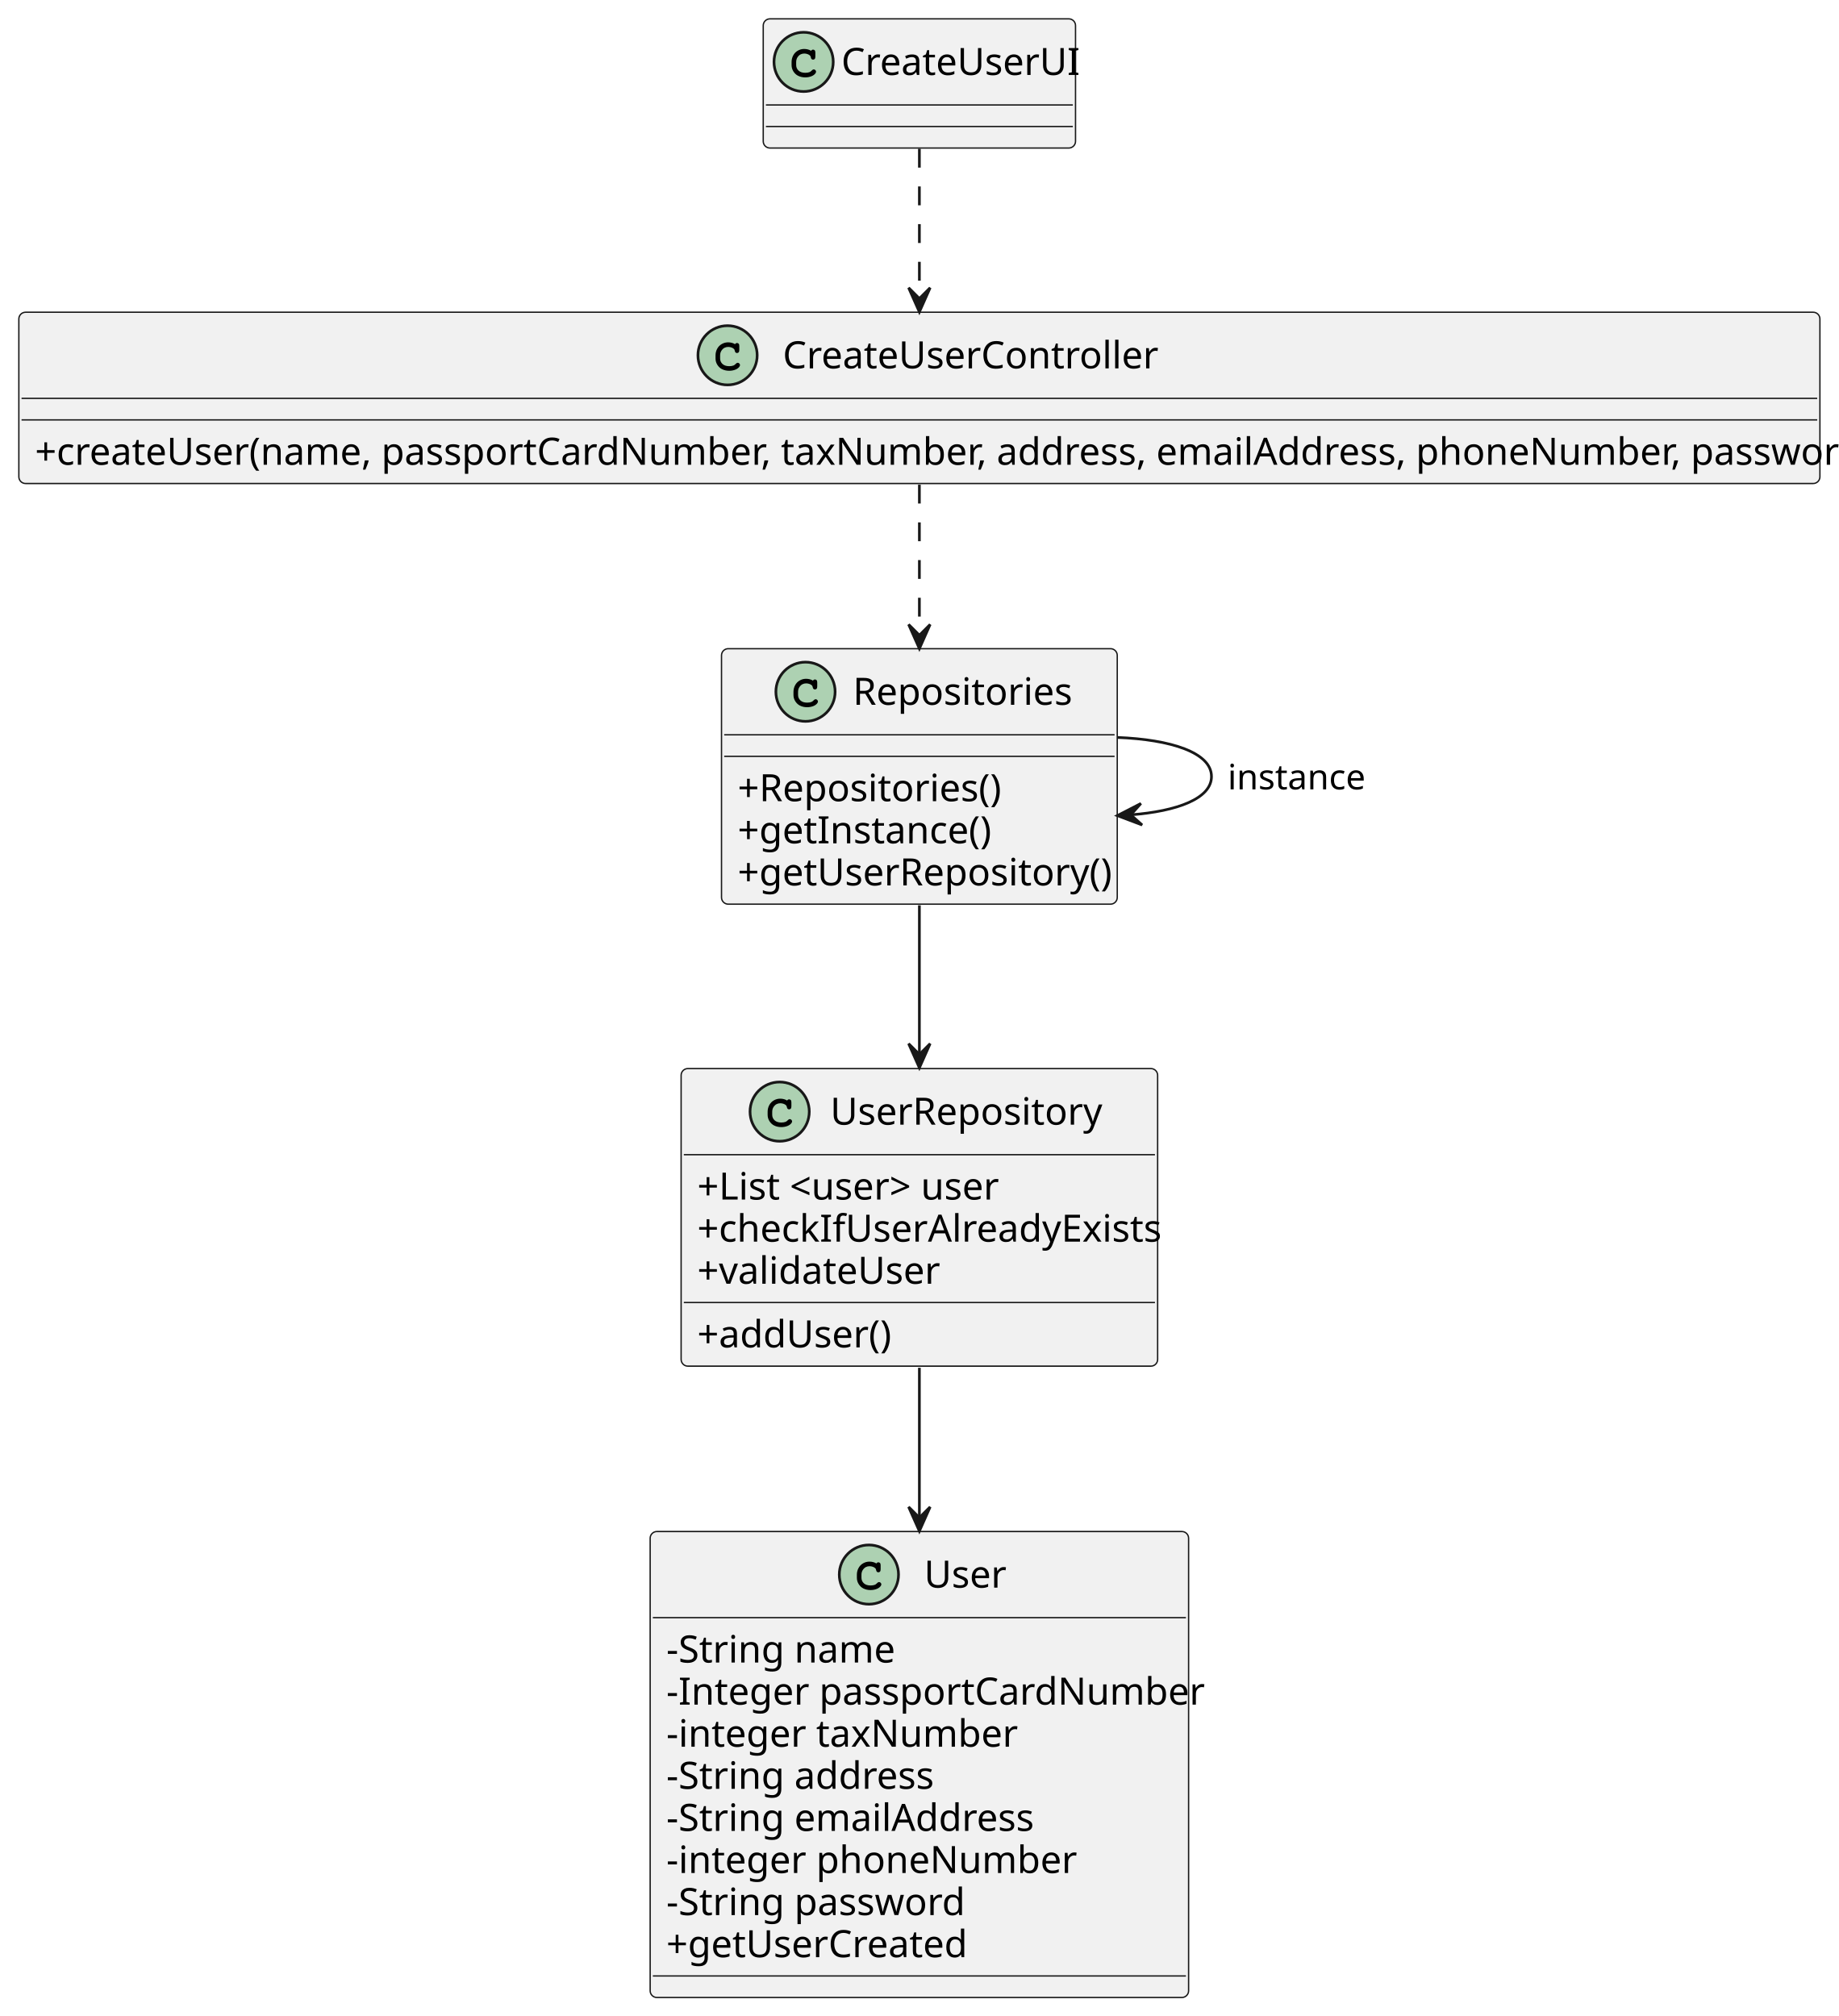
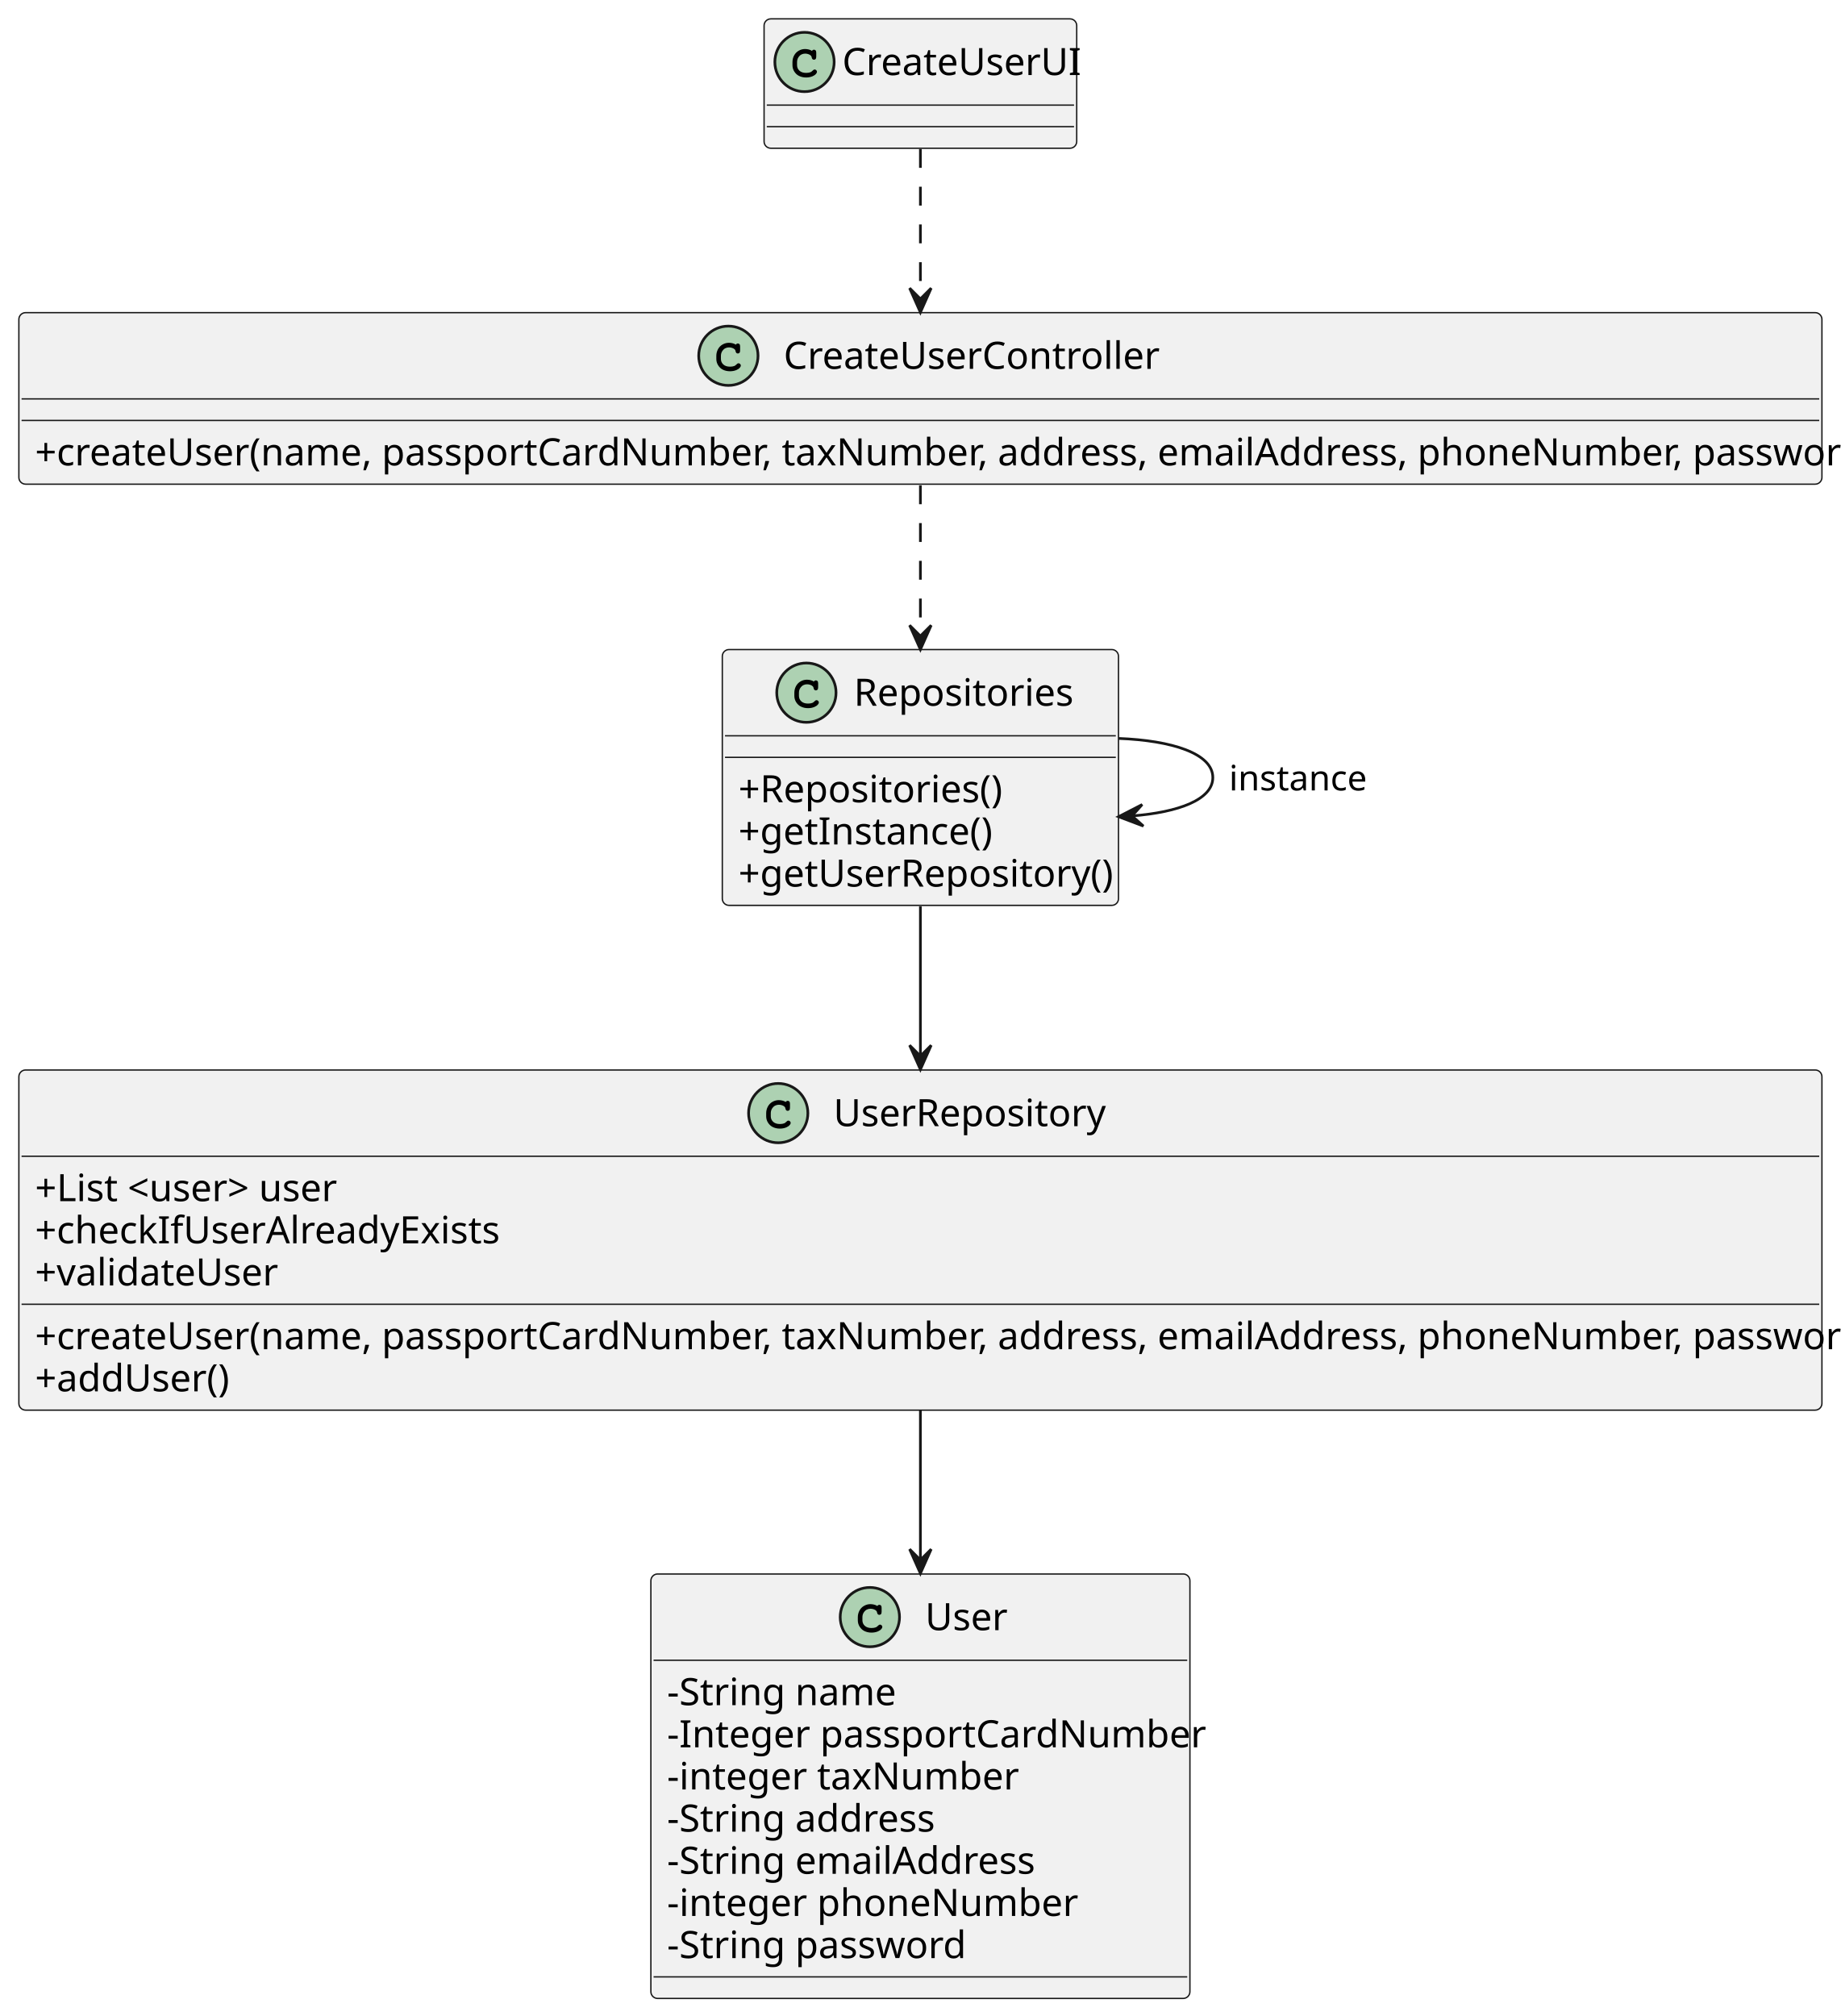
- <svg xmlns="http://www.w3.org/2000/svg" contentStyleType="text/css" height="749px" preserveAspectRatio="none" style="width:683px;height:749px;background:#FFFFFF;" version="1.1" viewBox="0 0 683 749" width="683px" zoomAndPan="magnify">
+ <svg xmlns="http://www.w3.org/2000/svg" contentStyleType="text/css" height="748px" preserveAspectRatio="none" style="width:683px;height:748px;background:#FFFFFF;" version="1.1" viewBox="0 0 683 748" width="683px" zoomAndPan="magnify">
  <defs />
  <g>
    <g id="elem_CreateUserUI">
      <rect codeLine="11" fill="#F1F1F1" height="48" id="CreateUserUI" rx="2.5" ry="2.5" style="stroke:#181818;stroke-width:0.5;" width="116" x="283.5" y="7" />
      <ellipse cx="298.5" cy="23" fill="#ADD1B2" rx="11" ry="11" style="stroke:#181818;stroke-width:1.0;" />
      <path d="M301.266,18.875 Q301.422,18.656 301.609,18.547 Q301.797,18.438 302.016,18.438 Q302.391,18.438 302.625,18.703 Q302.859,18.953 302.859,19.562 L302.859,21.016 Q302.859,21.625 302.625,21.891 Q302.391,22.156 302.016,22.156 Q301.672,22.156 301.469,21.953 Q301.266,21.766 301.156,21.25 Q301.109,20.891 300.922,20.703 Q300.594,20.328 299.984,20.109 Q299.375,19.891 298.75,19.891 Q297.984,19.891 297.344,20.219 Q296.719,20.547 296.219,21.297 Q295.734,22.047 295.734,23.078 L295.734,24.172 Q295.734,25.406 296.625,26.234 Q297.516,27.047 299.109,27.047 Q300.047,27.047 300.703,26.797 Q301.094,26.641 301.516,26.203 Q301.781,25.938 301.922,25.859 Q302.078,25.781 302.281,25.781 Q302.609,25.781 302.859,26.047 Q303.125,26.297 303.125,26.641 Q303.125,26.984 302.781,27.391 Q302.281,27.969 301.484,28.297 Q300.406,28.75 299.109,28.75 Q297.594,28.75 296.391,28.125 Q295.406,27.625 294.719,26.562 Q294.031,25.484 294.031,24.203 L294.031,23.047 Q294.031,21.719 294.641,20.578 Q295.266,19.422 296.359,18.812 Q297.453,18.188 298.688,18.188 Q299.422,18.188 300.062,18.359 Q300.719,18.516 301.266,18.875 Z " fill="#000000" />
      <text fill="#000000" font-family="sans-serif" font-size="14" lengthAdjust="spacing" textLength="84" x="312.5" y="27.854">CreateUserUI</text>
      <line style="stroke:#181818;stroke-width:0.5;" x1="284.5" x2="398.5" y1="39" y2="39" />
      <line style="stroke:#181818;stroke-width:0.5;" x1="284.5" x2="398.5" y1="47" y2="47" />
    </g>
    <g id="elem_CreateUserController">
      <rect codeLine="14" fill="#F1F1F1" height="63.641" id="CreateUserController" rx="2.5" ry="2.5" style="stroke:#181818;stroke-width:0.5;" width="669" x="7" y="116" />
      <ellipse cx="270.25" cy="132" fill="#ADD1B2" rx="11" ry="11" style="stroke:#181818;stroke-width:1.0;" />
      <path d="M273.016,127.875 Q273.172,127.656 273.359,127.547 Q273.547,127.438 273.766,127.438 Q274.141,127.438 274.375,127.703 Q274.609,127.953 274.609,128.562 L274.609,130.016 Q274.609,130.625 274.375,130.891 Q274.141,131.156 273.766,131.156 Q273.422,131.156 273.219,130.953 Q273.016,130.766 272.906,130.25 Q272.859,129.891 272.672,129.703 Q272.344,129.328 271.734,129.109 Q271.125,128.891 270.5,128.891 Q269.734,128.891 269.094,129.219 Q268.469,129.547 267.969,130.297 Q267.484,131.047 267.484,132.078 L267.484,133.172 Q267.484,134.406 268.375,135.234 Q269.266,136.047 270.859,136.047 Q271.797,136.047 272.453,135.797 Q272.844,135.641 273.266,135.203 Q273.531,134.938 273.672,134.859 Q273.828,134.781 274.031,134.781 Q274.359,134.781 274.609,135.047 Q274.875,135.297 274.875,135.641 Q274.875,135.984 274.531,136.391 Q274.031,136.969 273.234,137.297 Q272.156,137.75 270.859,137.75 Q269.344,137.75 268.141,137.125 Q267.156,136.625 266.469,135.562 Q265.781,134.484 265.781,133.203 L265.781,132.047 Q265.781,130.719 266.391,129.578 Q267.016,128.422 268.109,127.812 Q269.203,127.188 270.438,127.188 Q271.172,127.188 271.812,127.359 Q272.469,127.516 273.016,127.875 Z " fill="#000000" />
      <text fill="#000000" font-family="sans-serif" font-size="14" lengthAdjust="spacing" textLength="134" x="290.75" y="136.853">CreateUserController</text>
      <line style="stroke:#181818;stroke-width:0.5;" x1="8" x2="675" y1="148" y2="148" />
      <line style="stroke:#181818;stroke-width:0.5;" x1="8" x2="675" y1="156" y2="156" />
      <text fill="#000000" font-family="sans-serif" font-size="14" lengthAdjust="spacing" textLength="657" x="13" y="172.674">+createUser(name, passportCardNumber, taxNumber, address, emailAddress, phoneNumber, password)</text>
    </g>
    <g id="elem_Repositories">
      <rect codeLine="18" fill="#F1F1F1" height="94.922" id="Repositories" rx="2.5" ry="2.5" style="stroke:#181818;stroke-width:0.5;" width="147" x="268" y="241" />
      <ellipse cx="299.2" cy="257" fill="#ADD1B2" rx="11" ry="11" style="stroke:#181818;stroke-width:1.0;" />
      <path d="M301.966,252.875 Q302.122,252.656 302.309,252.547 Q302.497,252.438 302.716,252.438 Q303.091,252.438 303.325,252.703 Q303.559,252.953 303.559,253.562 L303.559,255.016 Q303.559,255.625 303.325,255.891 Q303.091,256.156 302.716,256.156 Q302.372,256.156 302.169,255.953 Q301.966,255.766 301.856,255.25 Q301.809,254.891 301.622,254.703 Q301.294,254.328 300.684,254.109 Q300.075,253.891 299.45,253.891 Q298.684,253.891 298.044,254.219 Q297.419,254.547 296.919,255.297 Q296.434,256.047 296.434,257.078 L296.434,258.172 Q296.434,259.406 297.325,260.234 Q298.216,261.047 299.809,261.047 Q300.747,261.047 301.403,260.797 Q301.794,260.641 302.216,260.203 Q302.481,259.938 302.622,259.859 Q302.778,259.781 302.981,259.781 Q303.309,259.781 303.559,260.047 Q303.825,260.297 303.825,260.641 Q303.825,260.984 303.481,261.391 Q302.981,261.969 302.184,262.297 Q301.106,262.75 299.809,262.75 Q298.294,262.75 297.091,262.125 Q296.106,261.625 295.419,260.562 Q294.731,259.484 294.731,258.203 L294.731,257.047 Q294.731,255.719 295.341,254.578 Q295.966,253.422 297.059,252.812 Q298.153,252.188 299.387,252.188 Q300.122,252.188 300.762,252.359 Q301.419,252.516 301.966,252.875 Z " fill="#000000" />
      <text fill="#000000" font-family="sans-serif" font-size="14" lengthAdjust="spacing" textLength="79" x="316.8" y="261.853">Repositories</text>
      <line style="stroke:#181818;stroke-width:0.5;" x1="269" x2="414" y1="273" y2="273" />
      <line style="stroke:#181818;stroke-width:0.5;" x1="269" x2="414" y1="281" y2="281" />
      <text fill="#000000" font-family="sans-serif" font-size="14" lengthAdjust="spacing" textLength="97" x="274" y="297.674">+Repositories()</text>
      <text fill="#000000" font-family="sans-serif" font-size="14" lengthAdjust="spacing" textLength="91" x="274" y="313.315">+getInstance()</text>
      <text fill="#000000" font-family="sans-serif" font-size="14" lengthAdjust="spacing" textLength="135" x="274" y="328.955">+getUserRepository()</text>
    </g>
    <g id="elem_UserRepository">
-       <rect codeLine="24" fill="#F1F1F1" height="110.562" id="UserRepository" rx="2.5" ry="2.5" style="stroke:#181818;stroke-width:0.5;" width="177" x="253" y="397" />
-       <ellipse cx="289.6" cy="413" fill="#ADD1B2" rx="11" ry="11" style="stroke:#181818;stroke-width:1.0;" />
-       <path d="M292.366,408.875 Q292.522,408.656 292.709,408.547 Q292.897,408.438 293.116,408.438 Q293.491,408.438 293.725,408.703 Q293.959,408.953 293.959,409.562 L293.959,411.016 Q293.959,411.625 293.725,411.891 Q293.491,412.156 293.116,412.156 Q292.772,412.156 292.569,411.953 Q292.366,411.766 292.256,411.25 Q292.209,410.891 292.022,410.703 Q291.694,410.328 291.084,410.109 Q290.475,409.891 289.85,409.891 Q289.084,409.891 288.444,410.219 Q287.819,410.547 287.319,411.297 Q286.834,412.047 286.834,413.078 L286.834,414.172 Q286.834,415.406 287.725,416.234 Q288.616,417.047 290.209,417.047 Q291.147,417.047 291.803,416.797 Q292.194,416.641 292.616,416.203 Q292.881,415.938 293.022,415.859 Q293.178,415.781 293.381,415.781 Q293.709,415.781 293.959,416.047 Q294.225,416.297 294.225,416.641 Q294.225,416.984 293.881,417.391 Q293.381,417.969 292.584,418.297 Q291.506,418.75 290.209,418.75 Q288.694,418.75 287.491,418.125 Q286.506,417.625 285.819,416.562 Q285.131,415.484 285.131,414.203 L285.131,413.047 Q285.131,411.719 285.741,410.578 Q286.366,409.422 287.459,408.812 Q288.553,408.188 289.788,408.188 Q290.522,408.188 291.163,408.359 Q291.819,408.516 292.366,408.875 Z " fill="#000000" />
-       <text fill="#000000" font-family="sans-serif" font-size="14" lengthAdjust="spacing" textLength="97" x="308.4" y="417.853">UserRepository</text>
-       <line style="stroke:#181818;stroke-width:0.5;" x1="254" x2="429" y1="429" y2="429" />
-       <text fill="#000000" font-family="sans-serif" font-size="14" lengthAdjust="spacing" textLength="110" x="259" y="445.674">+List &lt;user&gt; user</text>
-       <text fill="#000000" font-family="sans-serif" font-size="14" lengthAdjust="spacing" textLength="165" x="259" y="461.315">+checkIfUserAlreadyExists</text>
-       <text fill="#000000" font-family="sans-serif" font-size="14" lengthAdjust="spacing" textLength="86" x="259" y="476.955">+validateUser</text>
-       <line style="stroke:#181818;stroke-width:0.5;" x1="254" x2="429" y1="483.922" y2="483.922" />
-       <text fill="#000000" font-family="sans-serif" font-size="14" lengthAdjust="spacing" textLength="71" x="259" y="500.596">+addUser()</text>
+       <rect codeLine="24" fill="#F1F1F1" height="126.203" id="UserRepository" rx="2.5" ry="2.5" style="stroke:#181818;stroke-width:0.5;" width="669" x="7" y="397" />
+       <ellipse cx="288.75" cy="413" fill="#ADD1B2" rx="11" ry="11" style="stroke:#181818;stroke-width:1.0;" />
+       <path d="M291.516,408.875 Q291.672,408.656 291.859,408.547 Q292.047,408.438 292.266,408.438 Q292.641,408.438 292.875,408.703 Q293.109,408.953 293.109,409.562 L293.109,411.016 Q293.109,411.625 292.875,411.891 Q292.641,412.156 292.266,412.156 Q291.922,412.156 291.719,411.953 Q291.516,411.766 291.406,411.25 Q291.359,410.891 291.172,410.703 Q290.844,410.328 290.234,410.109 Q289.625,409.891 289,409.891 Q288.234,409.891 287.594,410.219 Q286.969,410.547 286.469,411.297 Q285.984,412.047 285.984,413.078 L285.984,414.172 Q285.984,415.406 286.875,416.234 Q287.766,417.047 289.359,417.047 Q290.297,417.047 290.953,416.797 Q291.344,416.641 291.766,416.203 Q292.031,415.938 292.172,415.859 Q292.328,415.781 292.531,415.781 Q292.859,415.781 293.109,416.047 Q293.375,416.297 293.375,416.641 Q293.375,416.984 293.031,417.391 Q292.531,417.969 291.734,418.297 Q290.656,418.75 289.359,418.75 Q287.844,418.75 286.641,418.125 Q285.656,417.625 284.969,416.562 Q284.281,415.484 284.281,414.203 L284.281,413.047 Q284.281,411.719 284.891,410.578 Q285.516,409.422 286.609,408.812 Q287.703,408.188 288.938,408.188 Q289.672,408.188 290.312,408.359 Q290.969,408.516 291.516,408.875 Z " fill="#000000" />
+       <text fill="#000000" font-family="sans-serif" font-size="14" lengthAdjust="spacing" textLength="97" x="309.25" y="417.853">UserRepository</text>
+       <line style="stroke:#181818;stroke-width:0.5;" x1="8" x2="675" y1="429" y2="429" />
+       <text fill="#000000" font-family="sans-serif" font-size="14" lengthAdjust="spacing" textLength="110" x="13" y="445.674">+List &lt;user&gt; user</text>
+       <text fill="#000000" font-family="sans-serif" font-size="14" lengthAdjust="spacing" textLength="165" x="13" y="461.315">+checkIfUserAlreadyExists</text>
+       <text fill="#000000" font-family="sans-serif" font-size="14" lengthAdjust="spacing" textLength="86" x="13" y="476.955">+validateUser</text>
+       <line style="stroke:#181818;stroke-width:0.5;" x1="8" x2="675" y1="483.922" y2="483.922" />
+       <text fill="#000000" font-family="sans-serif" font-size="14" lengthAdjust="spacing" textLength="657" x="13" y="500.596">+createUser(name, passportCardNumber, taxNumber, address, emailAddress, phoneNumber, password)</text>
+       <text fill="#000000" font-family="sans-serif" font-size="14" lengthAdjust="spacing" textLength="71" x="13" y="516.236">+addUser()</text>
    </g>
    <g id="elem_User">
-       <rect codeLine="31" fill="#F1F1F1" height="173.125" id="User" rx="2.5" ry="2.5" style="stroke:#181818;stroke-width:0.5;" width="200" x="241.5" y="569" />
-       <ellipse cx="322.75" cy="585" fill="#ADD1B2" rx="11" ry="11" style="stroke:#181818;stroke-width:1.0;" />
-       <path d="M325.516,580.875 Q325.672,580.656 325.859,580.547 Q326.047,580.438 326.266,580.438 Q326.641,580.438 326.875,580.703 Q327.109,580.953 327.109,581.562 L327.109,583.016 Q327.109,583.625 326.875,583.891 Q326.641,584.156 326.266,584.156 Q325.922,584.156 325.719,583.953 Q325.516,583.766 325.406,583.25 Q325.359,582.891 325.172,582.703 Q324.844,582.328 324.234,582.109 Q323.625,581.891 323,581.891 Q322.234,581.891 321.594,582.219 Q320.969,582.547 320.469,583.297 Q319.984,584.047 319.984,585.078 L319.984,586.172 Q319.984,587.406 320.875,588.234 Q321.766,589.047 323.359,589.047 Q324.297,589.047 324.953,588.797 Q325.344,588.641 325.766,588.203 Q326.031,587.938 326.172,587.859 Q326.328,587.781 326.531,587.781 Q326.859,587.781 327.109,588.047 Q327.375,588.297 327.375,588.641 Q327.375,588.984 327.031,589.391 Q326.531,589.969 325.734,590.297 Q324.656,590.75 323.359,590.75 Q321.844,590.75 320.641,590.125 Q319.656,589.625 318.969,588.562 Q318.281,587.484 318.281,586.203 L318.281,585.047 Q318.281,583.719 318.891,582.578 Q319.516,581.422 320.609,580.812 Q321.703,580.188 322.938,580.188 Q323.672,580.188 324.312,580.359 Q324.969,580.516 325.516,580.875 Z " fill="#000000" />
-       <text fill="#000000" font-family="sans-serif" font-size="14" lengthAdjust="spacing" textLength="29" x="343.25" y="589.854">User</text>
-       <line style="stroke:#181818;stroke-width:0.5;" x1="242.5" x2="440.5" y1="601" y2="601" />
-       <text fill="#000000" font-family="sans-serif" font-size="14" lengthAdjust="spacing" textLength="81" x="247.5" y="617.674">-String name</text>
-       <text fill="#000000" font-family="sans-serif" font-size="14" lengthAdjust="spacing" textLength="188" x="247.5" y="633.314">-Integer passportCardNumber</text>
-       <text fill="#000000" font-family="sans-serif" font-size="14" lengthAdjust="spacing" textLength="120" x="247.5" y="648.955">-integer taxNumber</text>
-       <text fill="#000000" font-family="sans-serif" font-size="14" lengthAdjust="spacing" textLength="97" x="247.5" y="664.596">-String address</text>
-       <text fill="#000000" font-family="sans-serif" font-size="14" lengthAdjust="spacing" textLength="131" x="247.5" y="680.236">-String emailAddress</text>
-       <text fill="#000000" font-family="sans-serif" font-size="14" lengthAdjust="spacing" textLength="142" x="247.5" y="695.877">-integer phoneNumber</text>
-       <text fill="#000000" font-family="sans-serif" font-size="14" lengthAdjust="spacing" textLength="106" x="247.5" y="711.518">-String password</text>
-       <text fill="#000000" font-family="sans-serif" font-size="14" lengthAdjust="spacing" textLength="108" x="247.5" y="727.158">+getUserCreated</text>
-       <line style="stroke:#181818;stroke-width:0.5;" x1="242.5" x2="440.5" y1="734.125" y2="734.125" />
+       <rect codeLine="32" fill="#F1F1F1" height="157.484" id="User" rx="2.5" ry="2.5" style="stroke:#181818;stroke-width:0.5;" width="200" x="241.5" y="584" />
+       <ellipse cx="322.75" cy="600" fill="#ADD1B2" rx="11" ry="11" style="stroke:#181818;stroke-width:1.0;" />
+       <path d="M325.516,595.875 Q325.672,595.656 325.859,595.547 Q326.047,595.438 326.266,595.438 Q326.641,595.438 326.875,595.703 Q327.109,595.953 327.109,596.562 L327.109,598.016 Q327.109,598.625 326.875,598.891 Q326.641,599.156 326.266,599.156 Q325.922,599.156 325.719,598.953 Q325.516,598.766 325.406,598.25 Q325.359,597.891 325.172,597.703 Q324.844,597.328 324.234,597.109 Q323.625,596.891 323,596.891 Q322.234,596.891 321.594,597.219 Q320.969,597.547 320.469,598.297 Q319.984,599.047 319.984,600.078 L319.984,601.172 Q319.984,602.406 320.875,603.234 Q321.766,604.047 323.359,604.047 Q324.297,604.047 324.953,603.797 Q325.344,603.641 325.766,603.203 Q326.031,602.938 326.172,602.859 Q326.328,602.781 326.531,602.781 Q326.859,602.781 327.109,603.047 Q327.375,603.297 327.375,603.641 Q327.375,603.984 327.031,604.391 Q326.531,604.969 325.734,605.297 Q324.656,605.75 323.359,605.75 Q321.844,605.75 320.641,605.125 Q319.656,604.625 318.969,603.562 Q318.281,602.484 318.281,601.203 L318.281,600.047 Q318.281,598.719 318.891,597.578 Q319.516,596.422 320.609,595.812 Q321.703,595.188 322.938,595.188 Q323.672,595.188 324.312,595.359 Q324.969,595.516 325.516,595.875 Z " fill="#000000" />
+       <text fill="#000000" font-family="sans-serif" font-size="14" lengthAdjust="spacing" textLength="29" x="343.25" y="604.854">User</text>
+       <line style="stroke:#181818;stroke-width:0.5;" x1="242.5" x2="440.5" y1="616" y2="616" />
+       <text fill="#000000" font-family="sans-serif" font-size="14" lengthAdjust="spacing" textLength="81" x="247.5" y="632.674">-String name</text>
+       <text fill="#000000" font-family="sans-serif" font-size="14" lengthAdjust="spacing" textLength="188" x="247.5" y="648.314">-Integer passportCardNumber</text>
+       <text fill="#000000" font-family="sans-serif" font-size="14" lengthAdjust="spacing" textLength="120" x="247.5" y="663.955">-integer taxNumber</text>
+       <text fill="#000000" font-family="sans-serif" font-size="14" lengthAdjust="spacing" textLength="97" x="247.5" y="679.596">-String address</text>
+       <text fill="#000000" font-family="sans-serif" font-size="14" lengthAdjust="spacing" textLength="131" x="247.5" y="695.236">-String emailAddress</text>
+       <text fill="#000000" font-family="sans-serif" font-size="14" lengthAdjust="spacing" textLength="142" x="247.5" y="710.877">-integer phoneNumber</text>
+       <text fill="#000000" font-family="sans-serif" font-size="14" lengthAdjust="spacing" textLength="106" x="247.5" y="726.518">-String password</text>
+       <line style="stroke:#181818;stroke-width:0.5;" x1="242.5" x2="440.5" y1="733.484" y2="733.484" />
    </g>
    <g id="link_CreateUserUI_CreateUserController">
      <path codeLine="42" d="M341.5,55.27 C341.5,71.23 341.5,92.72 341.5,110.88 " fill="none" id="CreateUserUI-to-CreateUserController" style="stroke:#181818;stroke-width:1.0;stroke-dasharray:7.0,7.0;" />
      <polygon fill="#181818" points="341.5,115.91,345.5,106.91,341.5,110.91,337.5,106.91,341.5,115.91" style="stroke:#181818;stroke-width:1.0;" />
    </g>
    <g id="link_CreateUserController_Repositories">
      <path codeLine="44" d="M341.5,180.08 C341.5,196.48 341.5,217.04 341.5,235.77 " fill="none" id="CreateUserController-to-Repositories" style="stroke:#181818;stroke-width:1.0;stroke-dasharray:7.0,7.0;" />
      <polygon fill="#181818" points="341.5,241,345.5,232,341.5,236,337.5,232,341.5,241" style="stroke:#181818;stroke-width:1.0;" />
    </g>
    <g id="link_Repositories_UserRepository">
-       <path codeLine="46" d="M341.5,336.36 C341.5,353.61 341.5,373.4 341.5,391.64 " fill="none" id="Repositories-to-UserRepository" style="stroke:#181818;stroke-width:1.0;" />
-       <polygon fill="#181818" points="341.5,396.74,345.5,387.74,341.5,391.74,337.5,387.74,341.5,396.74" style="stroke:#181818;stroke-width:1.0;" />
+       <path codeLine="46" d="M341.5,336.27 C341.5,353.37 341.5,373.08 341.5,391.63 " fill="none" id="Repositories-to-UserRepository" style="stroke:#181818;stroke-width:1.0;" />
+       <polygon fill="#181818" points="341.5,396.83,345.5,387.83,341.5,391.83,337.5,387.83,341.5,396.83" style="stroke:#181818;stroke-width:1.0;" />
    </g>
    <g id="link_Repositories_Repositories">
      <path codeLine="48" d="M415.03,273.98 C434.89,274.75 450,279.59 450,288.5 C450,296.65 437.38,301.39 420.04,302.73 " fill="none" id="Repositories-to-Repositories" style="stroke:#181818;stroke-width:1.0;" />
      <polygon fill="#181818" points="415.03,303.02,424.243,306.5,420.022,302.735,423.787,298.513,415.03,303.02" style="stroke:#181818;stroke-width:1.0;" />
      <text fill="#000000" font-family="sans-serif" font-size="13" lengthAdjust="spacing" textLength="49" x="456" y="293.269">instance</text>
    </g>
    <g id="link_UserRepository_User">
-       <path codeLine="49" d="M341.5,508.16 C341.5,525.27 341.5,544.63 341.5,563.54 " fill="none" id="UserRepository-to-User" style="stroke:#181818;stroke-width:1.0;" />
-       <polygon fill="#181818" points="341.5,568.86,345.5,559.86,341.5,563.86,337.5,559.86,341.5,568.86" style="stroke:#181818;stroke-width:1.0;" />
+       <path codeLine="49" d="M341.5,523.07 C341.5,540.62 341.5,560.02 341.5,578.59 " fill="none" id="UserRepository-to-User" style="stroke:#181818;stroke-width:1.0;" />
+       <polygon fill="#181818" points="341.5,583.8,345.5,574.8,341.5,578.8,337.5,574.8,341.5,583.8" style="stroke:#181818;stroke-width:1.0;" />
    </g>
  </g>
</svg>
